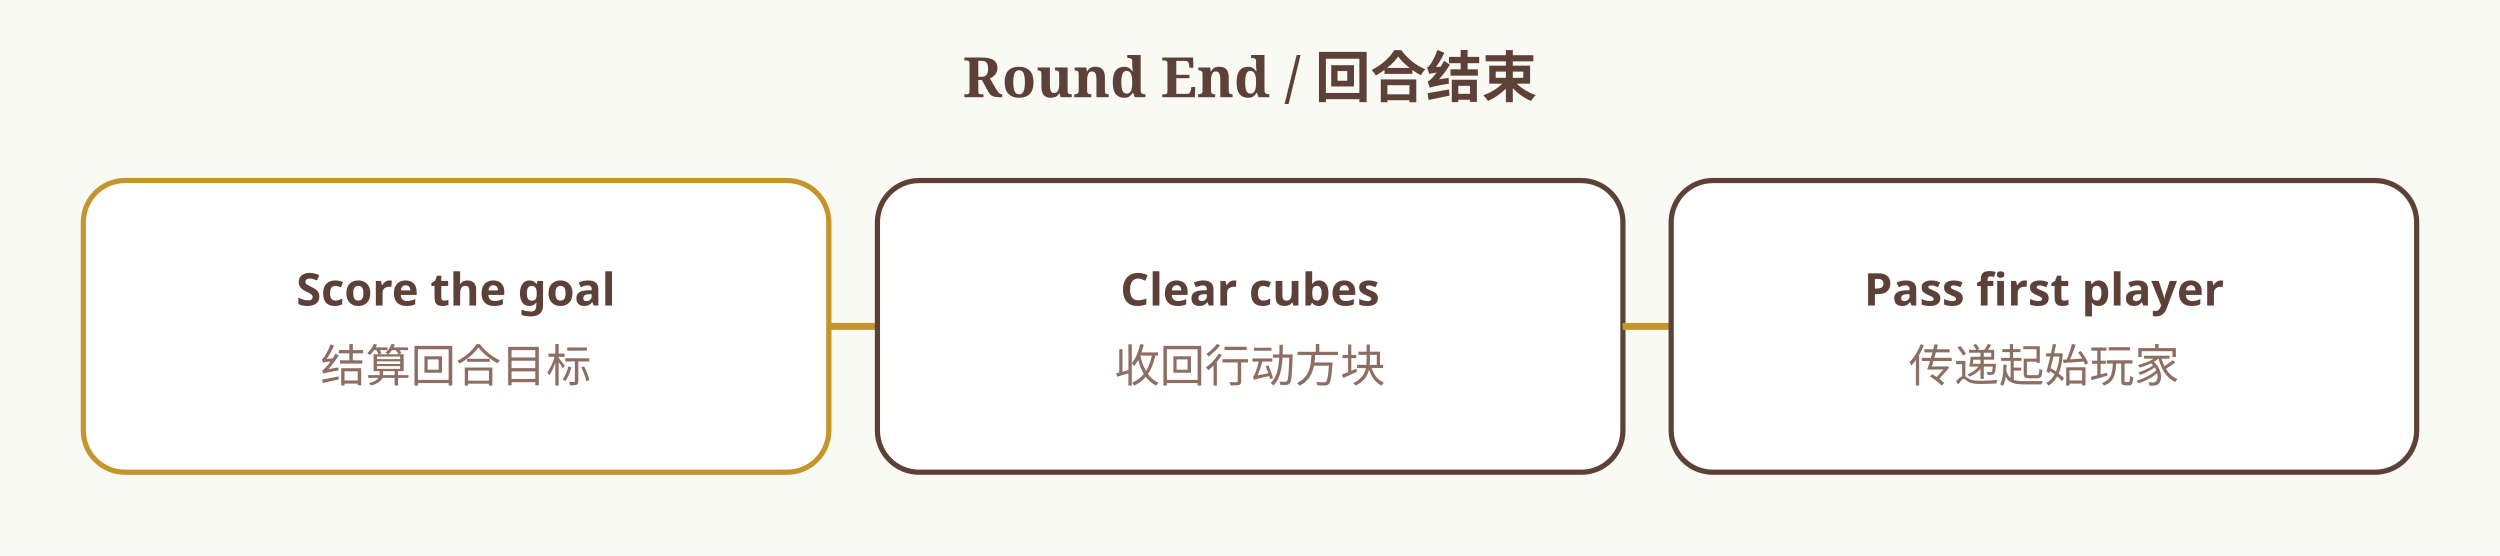
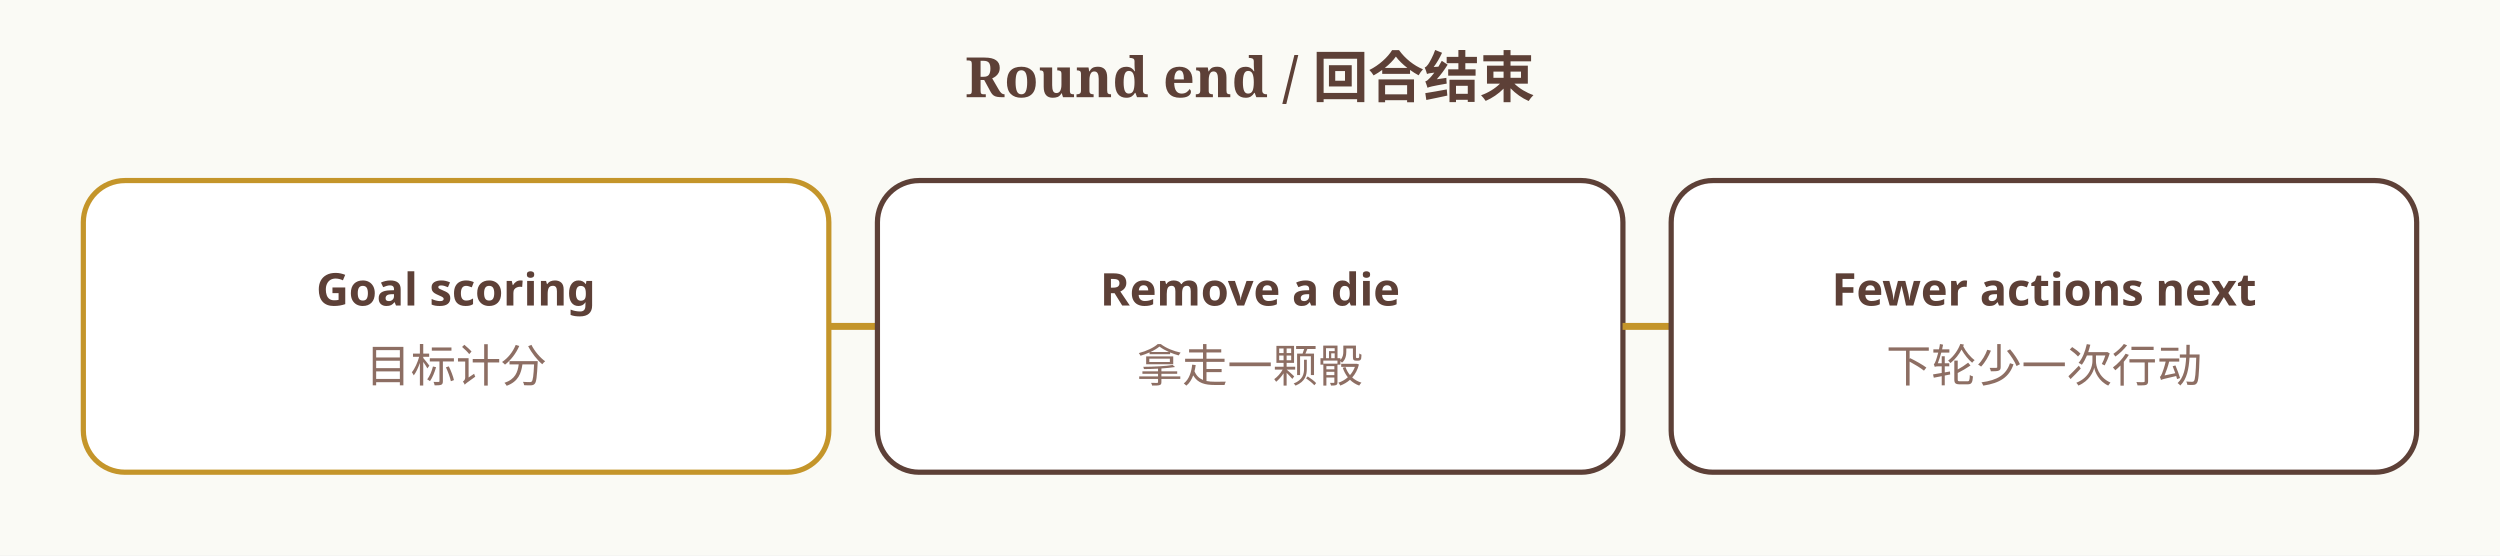
<svg xmlns="http://www.w3.org/2000/svg" viewBox="0 0 720 160" role="img">
  <rect width="720" height="160" fill="#FAFAF5" />
-   <text x="360" y="28" text-anchor="middle" font-family="Georgia, serif" font-size="16" fill="#5D4037" font-weight="700">Round End / 回合结束</text>
+   <text x="360" y="28" text-anchor="middle" font-family="Georgia, serif" font-size="16" fill="#5D4037" font-weight="700">Round end / 回合结束</text>
  <g font-family="'PingFang SC', 'Hiragino Sans GB', 'Microsoft YaHei', sans-serif" font-size="13" text-anchor="middle">
    <rect x="24.0" y="52" width="214.7" height="84" rx="12" fill="#fff" stroke="#C4952A" stroke-width="1.5" />
-     <text x="131.3" y="88" fill="#5D4037" font-weight="700">Score the goal</text>
-     <text x="131.3" y="110" fill="#8D6E63">结算回合目标</text>
+     <text x="131.3" y="88" fill="#5D4037" font-weight="700">Goal scoring</text>
+     <text x="131.3" y="110" fill="#8D6E63">目标计分</text>
    <path d="M238.7 94h14" stroke="#C4952A" stroke-width="2" />
    <rect x="252.7" y="52" width="214.7" height="84" rx="12" fill="#fff" stroke="#5D4037" stroke-width="1.5" />
-     <text x="360.0" y="88" fill="#5D4037" font-weight="700">Clear cubes</text>
-     <text x="360.0" y="110" fill="#8D6E63">收回行动方块</text>
+     <text x="360.0" y="88" fill="#5D4037" font-weight="700">Remove a die</text>
+     <text x="360.0" y="110" fill="#8D6E63">拿走一颗骰</text>
    <path d="M467.3 94h14" stroke="#C4952A" stroke-width="2" />
    <rect x="481.3" y="52" width="214.7" height="84" rx="12" fill="#fff" stroke="#5D4037" stroke-width="1.5" />
-     <text x="588.7" y="88" fill="#5D4037" font-weight="700">Pass first player</text>
-     <text x="588.7" y="110" fill="#8D6E63">传递起始玩家</text>
+     <text x="588.7" y="88" fill="#5D4037" font-weight="700">Fewer actions next</text>
+     <text x="588.7" y="110" fill="#8D6E63">下轮少一次行动</text>
  </g>
</svg>
